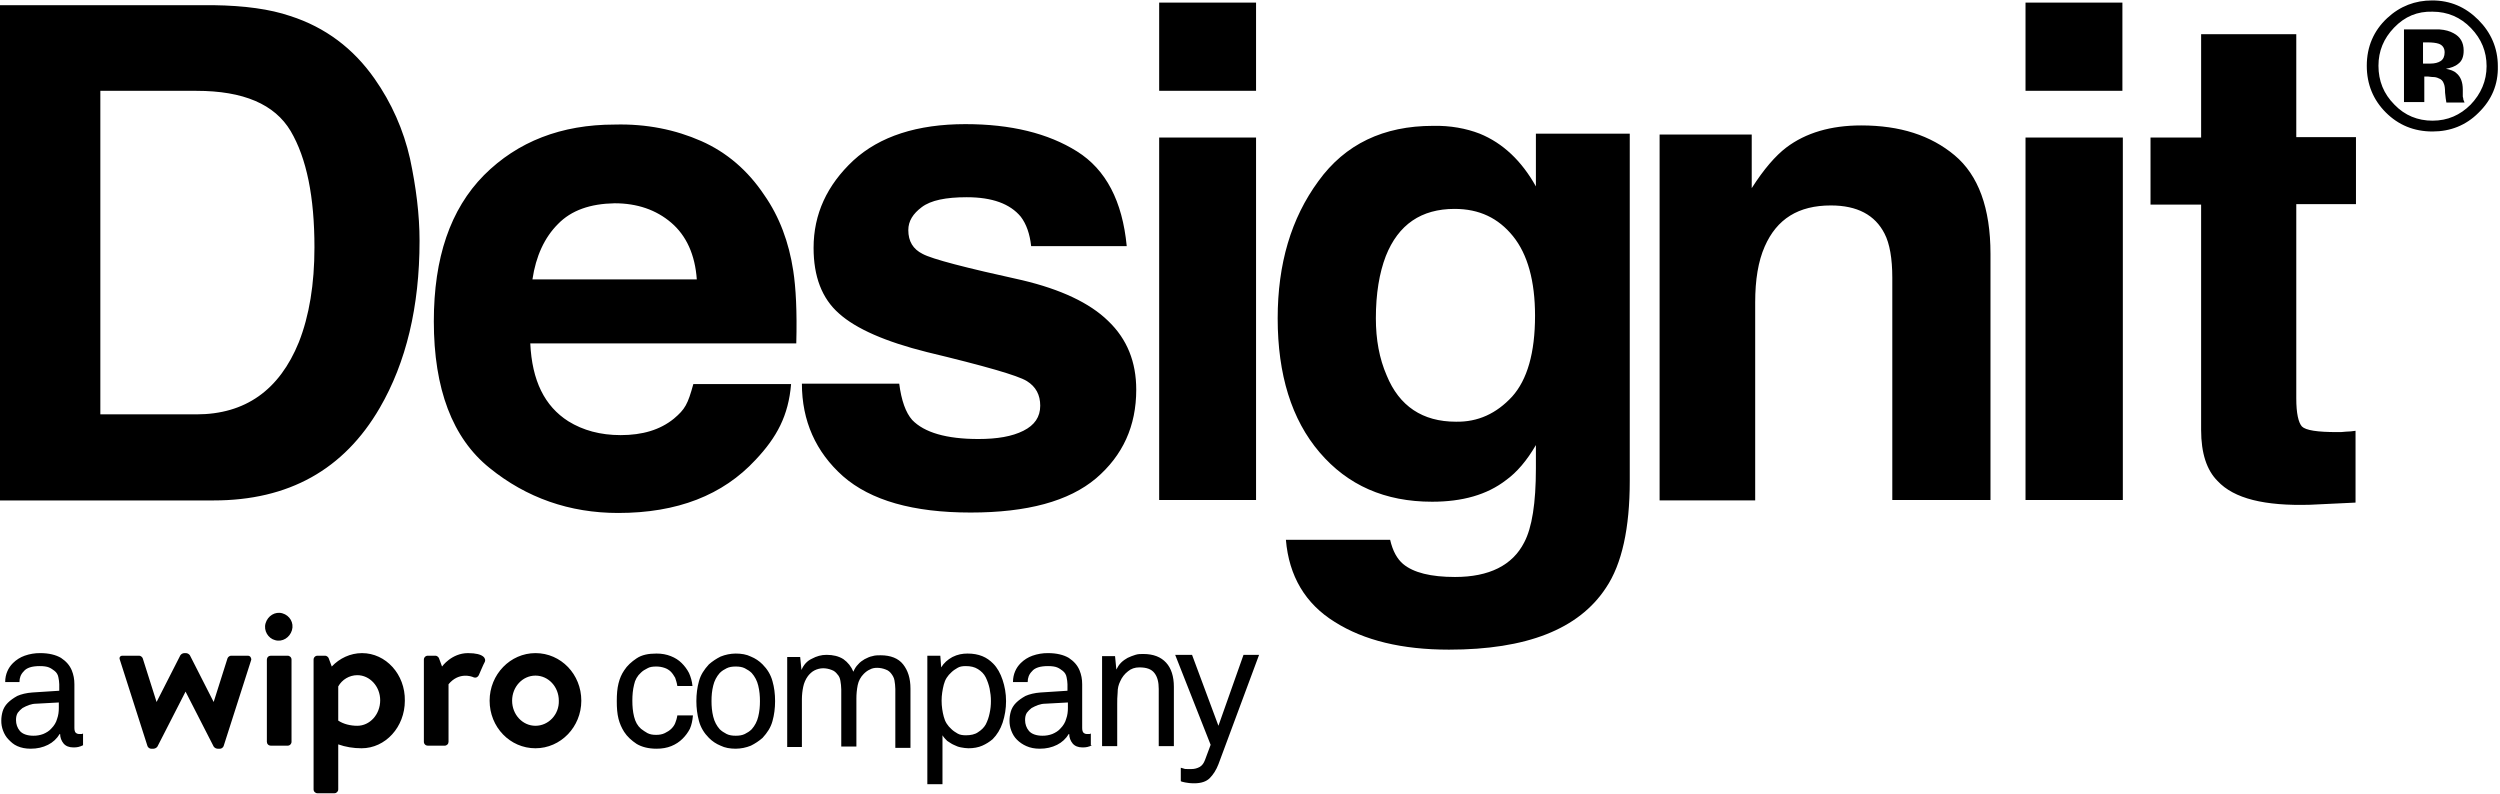
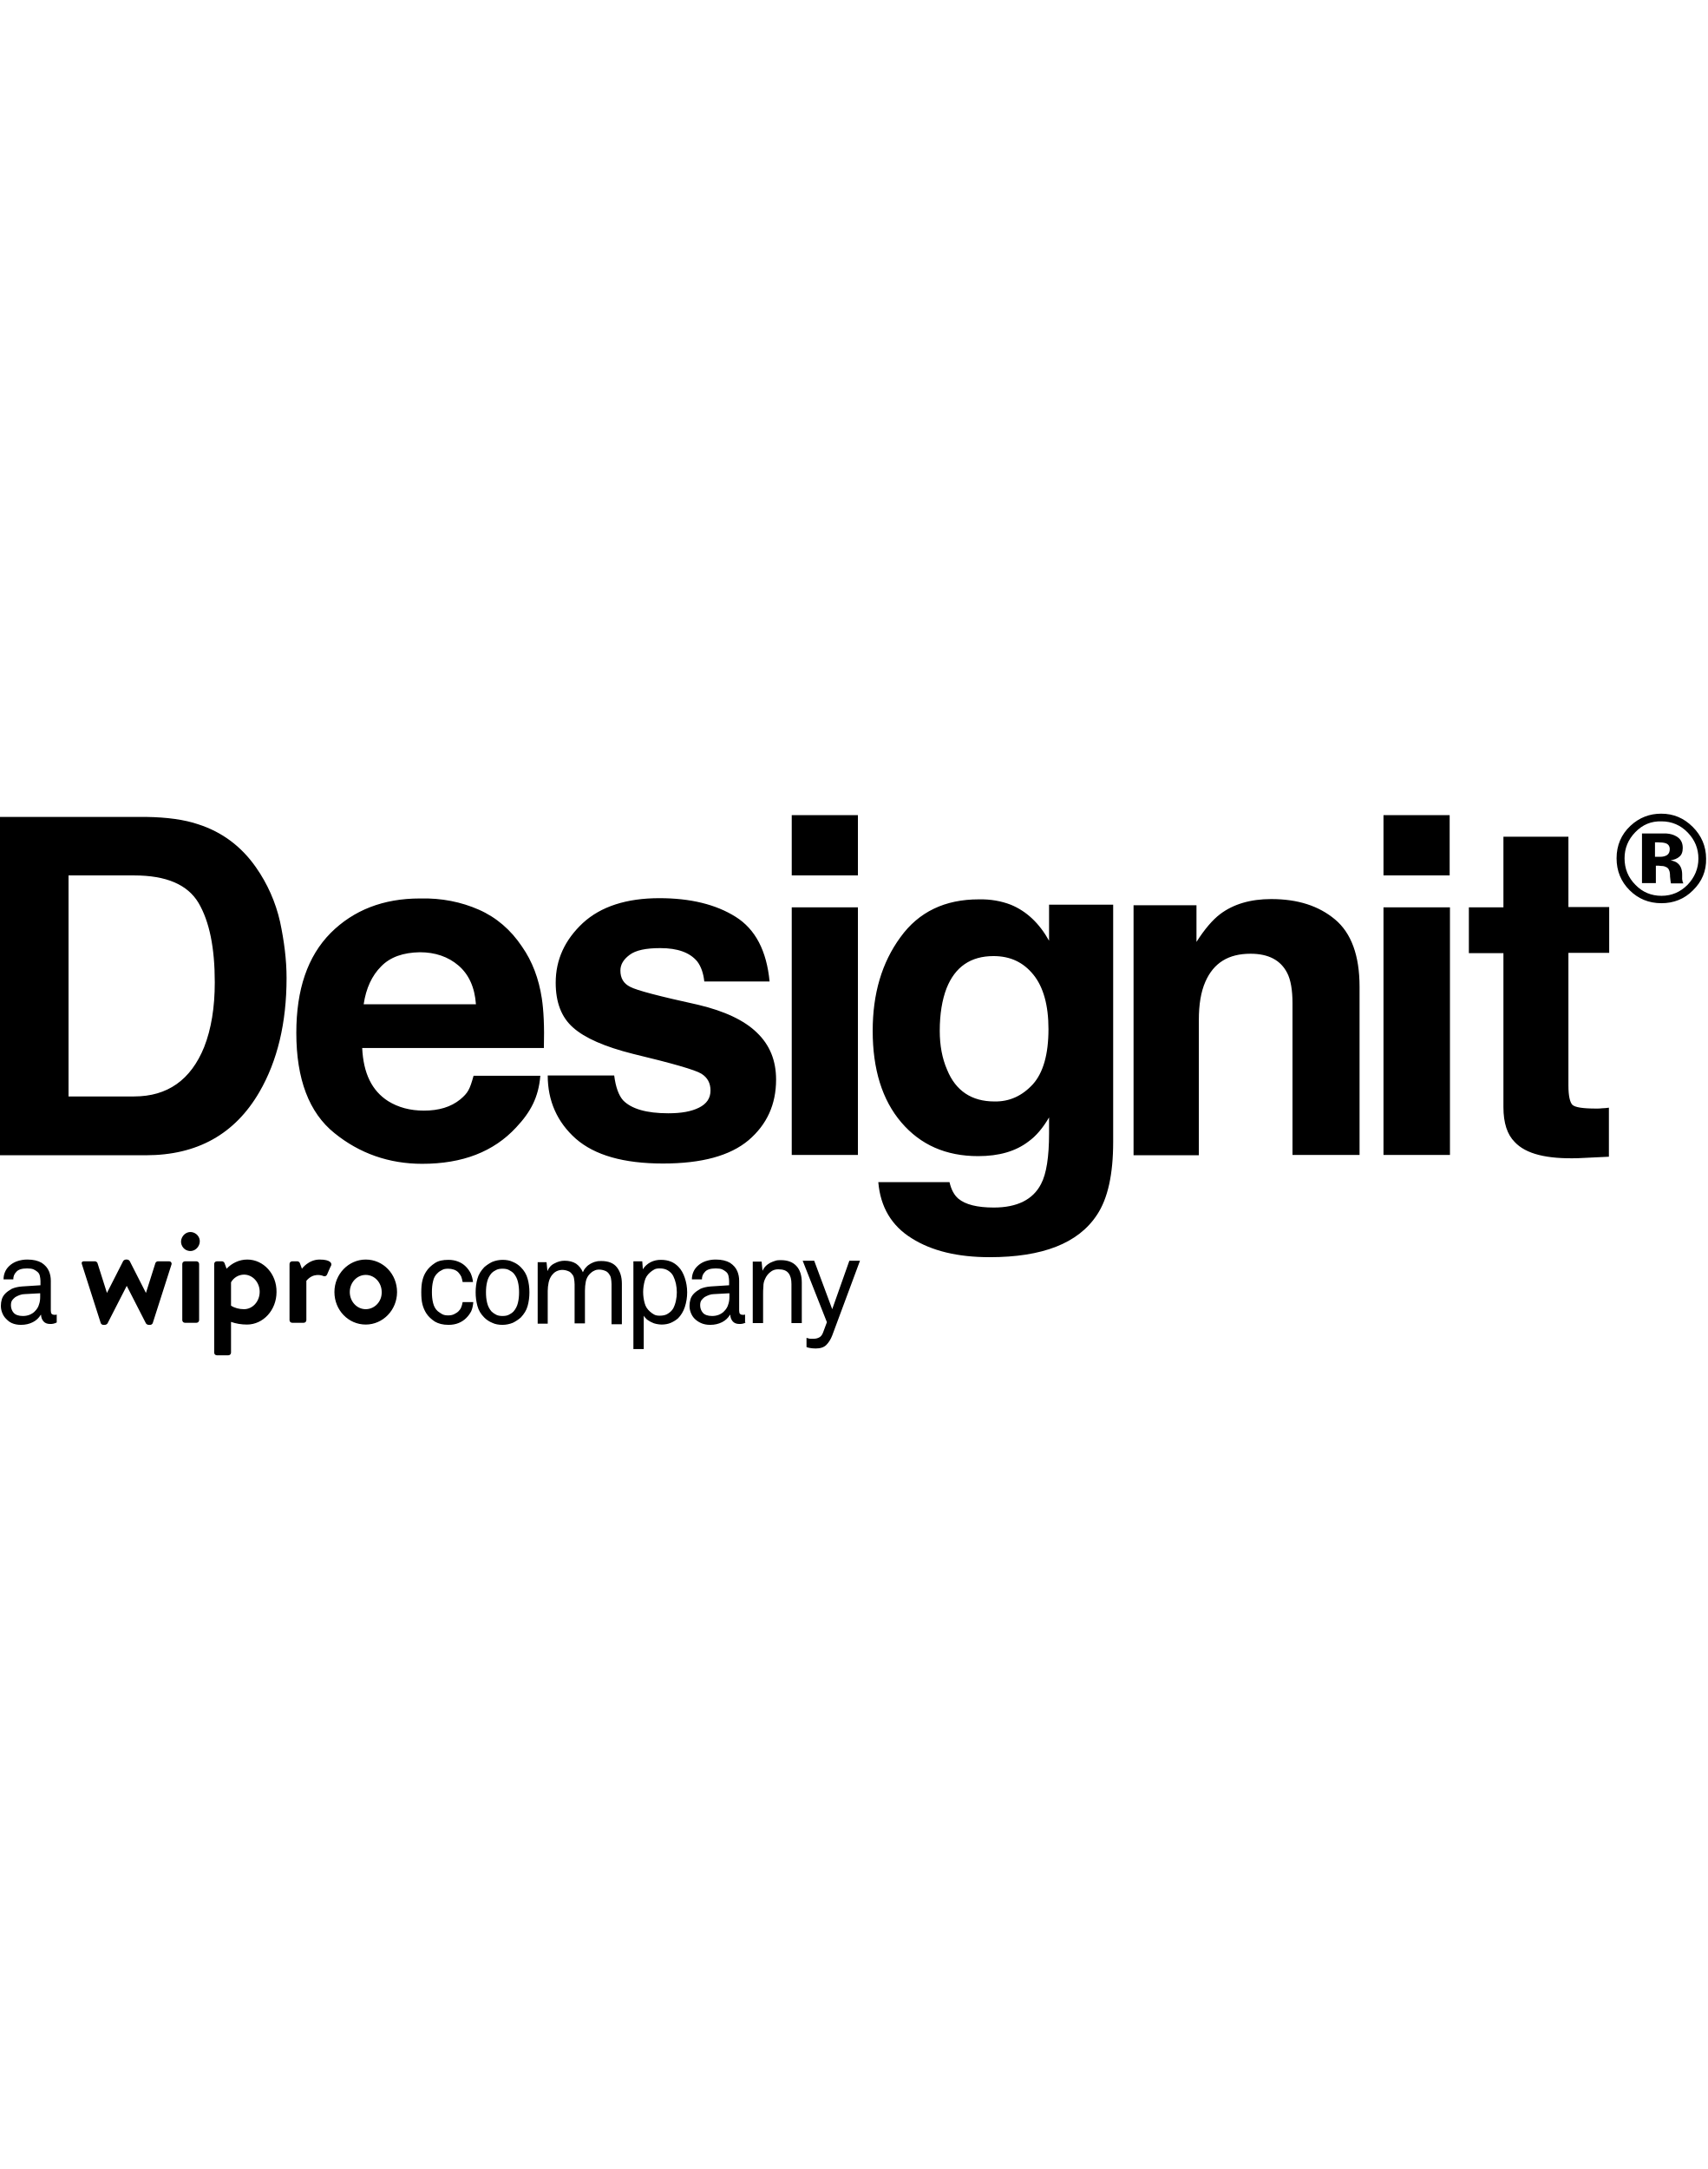
- <svg xmlns="http://www.w3.org/2000/svg" width="400" height="127" viewBox="0 0 400 127">
+ <svg xmlns="http://www.w3.org/2000/svg" width="100" height="127" viewBox="0 0 400 127">
  <g>
    <g transform="translate(0 97.578)">
      <path d="M85.675 6.92c-4.014 0-7.336 3.391-7.336 7.613 0 4.221 3.253 7.612 7.336 7.612 4.014 0 7.335-3.39 7.335-7.612 0-4.222-3.252-7.613-7.335-7.613zm0 11.627c-2.076 0-3.737-1.8-3.737-4.014 0-2.215 1.66-4.014 3.737-4.014 2.076 0 3.737 1.8 3.737 4.014.069 2.214-1.661 4.014-3.737 4.014zM39.654 7.336h-2.699c-.208 0-.484.207-.554.415l-2.214 6.99-3.806-7.475a.826.826 0 0 0-.623-.346h-.277a.826.826 0 0 0-.623.346l-3.806 7.474-2.215-6.99c-.069-.207-.346-.414-.553-.414h-2.7c-.345 0-.553.276-.414.622L23.599 21.8c.069.208.346.416.553.416h.415a.826.826 0 0 0 .623-.346l4.499-8.79 4.498 8.79a.826.826 0 0 0 .623.346h.415c.208 0 .484-.208.554-.416l4.429-13.84c0-.347-.208-.623-.554-.623zm6.367 0h-2.7a.62.62 0 0 0-.622.622v13.15a.62.62 0 0 0 .623.622h2.699a.62.62 0 0 0 .623-.623V7.958a.62.62 0 0 0-.623-.622zm11.903-.416c-1.869 0-3.599.83-4.844 2.146l-.485-1.315c-.069-.208-.346-.415-.553-.415h-1.246a.62.62 0 0 0-.623.622V28.72a.62.62 0 0 0 .623.623h2.699a.62.62 0 0 0 .623-.623v-7.198c1.176.416 2.422.623 3.737.623 3.806 0 6.92-3.39 6.92-7.612.07-4.222-3.045-7.613-6.851-7.613zm-.761 11.627c-1.108 0-2.215-.277-3.045-.83v-5.468a3.521 3.521 0 0 1 3.045-1.8c2.007 0 3.667 1.8 3.667 4.015 0 2.283-1.66 4.083-3.667 4.083zM74.879 6.92c-2.63 0-4.152 2.146-4.152 2.146l-.485-1.315c-.069-.208-.346-.415-.553-.415h-1.246a.62.62 0 0 0-.623.622v13.15a.62.62 0 0 0 .623.622h2.699a.62.62 0 0 0 .623-.623v-9.204c1.591-1.938 3.598-1.315 4.014-1.107.415.138.692-.07.83-.346.138-.277.692-1.661.969-2.146.207-.484-.139-1.384-2.7-1.384zM45.19.554c-1.176-.346-2.353.415-2.699 1.591-.346 1.177.416 2.422 1.523 2.7 1.176.345 2.353-.416 2.699-1.592.346-1.177-.346-2.353-1.523-2.7z" />
      <path d="M13.287 21.66a3.373 3.373 0 0 1-.761.278c-.277.069-.484.069-.83.069-.623 0-1.177-.208-1.523-.623a2.418 2.418 0 0 1-.554-1.522H9.55a4.54 4.54 0 0 1-1.868 1.73c-.83.415-1.73.623-2.769.623-.83 0-1.522-.139-2.145-.416-.623-.277-.969-.623-1.384-1.038-.415-.415-.692-.9-.9-1.453a4.29 4.29 0 0 1-.276-1.592c0-.484.069-.969.207-1.453.139-.484.415-.969.83-1.384.416-.415.9-.761 1.523-1.107.623-.277 1.453-.485 2.422-.554l4.291-.277v-1.038c0-.346-.07-.761-.138-1.107a1.64 1.64 0 0 0-.623-1.038c-.277-.208-.554-.415-.9-.554-.346-.138-.83-.207-1.453-.207-.623 0-1.177.069-1.592.207-.415.139-.761.346-.969.623-.484.484-.692 1.038-.692 1.73H.83c0-.692.139-1.246.346-1.73.208-.484.485-.9.9-1.315a5.08 5.08 0 0 1 1.869-1.176 7.239 7.239 0 0 1 2.491-.416c1.384 0 2.491.277 3.322.762.83.553 1.384 1.176 1.73 2.007.277.692.415 1.384.415 2.214v6.99c0 .346.07.623.208.761a.786.786 0 0 0 .553.208h.416l.207-.07v1.869zM9.55 14.81l-3.806.207c-.346 0-.692.07-1.107.208-.346.138-.692.277-1.038.484a3.966 3.966 0 0 0-.762.762c-.207.346-.276.692-.276 1.176 0 .623.207 1.246.622 1.73.416.485 1.177.761 2.146.761a4.29 4.29 0 0 0 1.591-.276c.485-.208.97-.485 1.315-.9.416-.415.762-.969.9-1.523.208-.553.277-1.176.277-1.73v-.9h.138zm101.315 2.145c-.07.761-.208 1.453-.484 2.076a6.31 6.31 0 0 1-1.177 1.592c-.484.484-1.107.9-1.8 1.176-.691.277-1.452.416-2.352.416-1.315 0-2.353-.277-3.183-.762-.83-.553-1.523-1.176-2.007-1.937a7.212 7.212 0 0 1-.9-2.077c-.208-.83-.277-1.73-.277-2.837 0-1.107.07-2.007.277-2.837.208-.83.484-1.454.9-2.076.484-.762 1.176-1.385 2.007-1.938.83-.554 1.868-.761 3.183-.761.83 0 1.592.138 2.284.415.692.277 1.245.623 1.73 1.107a6.31 6.31 0 0 1 1.176 1.592c.277.623.485 1.315.554 2.076h-2.422c-.07-.484-.208-.9-.346-1.315-.208-.346-.416-.692-.692-.969a2.606 2.606 0 0 0-1.038-.623 4.03 4.03 0 0 0-1.315-.207c-.554 0-1.038.069-1.384.277-.416.207-.762.415-1.038.692a3.428 3.428 0 0 0-1.108 1.937c-.207.83-.277 1.661-.277 2.56 0 .9.07 1.731.277 2.561.208.83.554 1.454 1.108 1.938.346.277.692.485 1.038.692.415.208.83.277 1.384.277.484 0 .969-.07 1.384-.277.415-.207.761-.415 1.038-.692.277-.277.484-.553.623-.9.138-.346.276-.76.346-1.245h2.491v.069zm13.149-2.353c0 1.107-.139 2.215-.415 3.183-.277 1.039-.83 1.869-1.592 2.7-.554.484-1.177.9-1.869 1.245a6.56 6.56 0 0 1-2.422.485c-.9 0-1.73-.139-2.422-.485a5.53 5.53 0 0 1-1.868-1.246c-.762-.76-1.315-1.66-1.592-2.699a12.173 12.173 0 0 1-.415-3.183c0-1.107.138-2.214.415-3.183.277-1.038.83-1.869 1.592-2.7a8.793 8.793 0 0 1 1.868-1.245 6.56 6.56 0 0 1 2.422-.484c.9 0 1.73.138 2.422.484a5.53 5.53 0 0 1 1.869 1.246c.761.761 1.315 1.66 1.592 2.699.276.969.415 2.007.415 3.183zm-2.422 0c0-.83-.07-1.66-.277-2.491a4.625 4.625 0 0 0-1.038-2.007c-.277-.277-.692-.554-1.107-.761-.416-.208-.9-.277-1.454-.277-.553 0-1.038.069-1.453.277-.415.207-.761.415-1.107.76a4.625 4.625 0 0 0-1.038 2.008c-.208.83-.277 1.591-.277 2.491 0 .83.069 1.661.277 2.491.207.83.553 1.454 1.038 2.007.277.277.692.554 1.107.762.415.207.9.276 1.453.276.554 0 1.038-.069 1.454-.276.415-.208.76-.416 1.107-.762a4.625 4.625 0 0 0 1.038-2.007c.207-.83.277-1.66.277-2.49zm21.66 7.197v-9.135c0-.484-.069-.968-.138-1.384-.069-.415-.277-.761-.484-1.038-.208-.277-.485-.553-.9-.692a3.765 3.765 0 0 0-1.384-.277c-.415 0-.83.07-1.176.277-.346.139-.692.415-.97.692a3.529 3.529 0 0 0-.968 1.8 10.745 10.745 0 0 0-.208 2.145v7.682h-2.422v-9.135c0-.485-.07-.97-.138-1.385-.07-.415-.208-.76-.485-1.038-.207-.276-.484-.553-.9-.692a3.765 3.765 0 0 0-1.383-.276 3.15 3.15 0 0 0-1.385.346c-.415.207-.76.553-1.038.9a4.396 4.396 0 0 0-.76 1.73 9.734 9.734 0 0 0-.209 1.937v7.682h-2.352V7.543h2.076l.207 2.076c.346-.83.9-1.453 1.661-1.799.761-.415 1.523-.623 2.353-.623 1.038 0 1.938.208 2.7.692a4.589 4.589 0 0 1 1.59 2.007c.208-.484.416-.83.762-1.176.277-.346.692-.623 1.038-.83.415-.208.83-.416 1.246-.485.415-.139.9-.139 1.315-.139 1.591 0 2.837.485 3.598 1.454.762.969 1.177 2.214 1.177 3.875v9.481h-2.422V21.8zm17.717-7.197a10.99 10.99 0 0 1-.554 3.46c-.346 1.038-.9 1.938-1.591 2.63a6.738 6.738 0 0 1-1.661 1.038c-.623.277-1.384.415-2.215.415-.415 0-.761-.069-1.176-.138-.416-.07-.762-.208-1.177-.415-.346-.139-.692-.416-1.038-.623-.277-.277-.554-.554-.761-.9v7.82h-2.422V7.336h2.076l.138 1.868c.415-.692 1.038-1.246 1.8-1.66.83-.416 1.591-.554 2.422-.554.9 0 1.66.138 2.353.415.692.277 1.245.692 1.73 1.176.692.692 1.176 1.592 1.522 2.63.346 1.038.554 2.145.554 3.391zm-2.422 0c0-.692-.07-1.315-.208-2.007a7.905 7.905 0 0 0-.623-1.8c-.277-.553-.692-.968-1.245-1.314-.554-.346-1.177-.484-1.938-.484-.554 0-.969.069-1.315.276-.346.208-.692.416-.969.692-.623.554-1.038 1.177-1.246 2.007-.207.83-.346 1.661-.346 2.56 0 .9.139 1.8.346 2.561.208.83.623 1.454 1.246 2.007.277.277.623.485.969.692.346.208.83.277 1.315.277.761 0 1.453-.138 1.938-.484.553-.346.968-.761 1.245-1.246a6.889 6.889 0 0 0 .623-1.8 8.754 8.754 0 0 0 .208-1.937zm16.193 7.059a3.373 3.373 0 0 1-.76.277c-.278.069-.485.069-.831.069-.623 0-1.177-.208-1.523-.623a2.418 2.418 0 0 1-.553-1.522h-.07a4.54 4.54 0 0 1-1.868 1.73c-.83.415-1.73.623-2.768.623-.83 0-1.523-.139-2.146-.416a4.93 4.93 0 0 1-1.522-1.038c-.415-.415-.692-.9-.9-1.453a4.29 4.29 0 0 1-.277-1.592c0-.484.07-.969.208-1.453.139-.484.415-.969.83-1.384.416-.415.9-.761 1.523-1.107.623-.277 1.453-.485 2.422-.554l4.29-.277v-1.038c0-.346-.068-.761-.138-1.107a1.64 1.64 0 0 0-.622-1.038c-.277-.208-.554-.415-.9-.554-.346-.138-.83-.207-1.453-.207-.623 0-1.177.069-1.592.207-.415.139-.761.346-.969.623-.484.484-.692 1.038-.692 1.73h-2.353c0-.692.139-1.246.346-1.73.208-.484.485-.9.9-1.315a5.08 5.08 0 0 1 1.868-1.176 7.239 7.239 0 0 1 2.492-.416c1.384 0 2.491.277 3.321.762.83.553 1.385 1.176 1.73 2.007.277.692.416 1.384.416 2.214v6.99c0 .346.069.623.207.761a.786.786 0 0 0 .554.208h.415l.208-.07v1.869h.207zm-3.737-6.851l-3.806.207c-.346 0-.692.07-1.107.208-.346.138-.692.277-1.038.484a3.966 3.966 0 0 0-.761.762c-.208.346-.277.692-.277 1.176 0 .623.207 1.246.623 1.73.415.485 1.176.761 2.145.761a4.29 4.29 0 0 0 1.592-.276c.484-.208.969-.485 1.315-.9.415-.415.76-.969.9-1.523.207-.553.276-1.176.276-1.73v-.9h.138zm14.395 6.99v-9.136c0-1.107-.208-1.937-.692-2.56-.485-.623-1.246-.9-2.422-.9-.692 0-1.315.208-1.8.623a4.001 4.001 0 0 0-1.245 1.592 3.831 3.831 0 0 0-.415 1.799c-.07.692-.07 1.315-.07 1.869v6.712h-2.422V7.405h2.076l.208 2.145c.208-.415.415-.761.761-1.107.346-.346.692-.554 1.038-.761.415-.208.83-.346 1.246-.485.415-.138.83-.138 1.246-.138 1.66 0 2.837.484 3.667 1.384.83.9 1.246 2.214 1.246 3.875V21.8h-2.422zm9.55 2.906c-.346.9-.83 1.66-1.384 2.214-.554.554-1.384.83-2.491.83-.623 0-1.108-.068-1.454-.138-.346-.069-.622-.138-.692-.207V25.26c.139.069.346.069.485.138.138.07.346.07.553.07h.692a2.65 2.65 0 0 0 1.315-.347c.346-.208.623-.554.83-1.107l.9-2.422-5.674-14.395h2.699l4.221 11.35 4.014-11.35h2.491l-6.505 17.509z" />
    </g>
    <path d="M16.055 14.533v51.765H31.42c7.82 0 13.287-3.876 16.401-11.558 1.661-4.221 2.491-9.273 2.491-15.155 0-8.097-1.245-14.256-3.806-18.616-2.56-4.29-7.543-6.436-15.086-6.436H16.055zM46.436 2.56C52.042 4.36 56.54 7.75 59.931 12.595a35.985 35.985 0 0 1 5.675 12.803c.968 4.567 1.522 8.927 1.522 13.149 0 10.519-2.145 19.446-6.367 26.713-5.744 9.896-14.602 14.81-26.574 14.81H0V.83h34.187c4.913.07 8.996.623 12.249 1.73zm42.837 33.287c-2.145 2.145-3.53 5.12-4.083 8.858h26.298c-.277-3.945-1.661-6.99-4.083-9.066-2.422-2.076-5.467-3.114-9.066-3.114-3.875.07-6.92 1.107-9.066 3.322M112.18 22.56c4.083 1.799 7.474 4.705 10.104 8.65 2.422 3.46 3.944 7.543 4.636 12.11.416 2.7.623 6.506.485 11.627h-42.56c.276 5.952 2.283 10.035 6.09 12.457 2.352 1.453 5.12 2.214 8.373 2.214 3.46 0 6.298-.83 8.512-2.63 1.8-1.522 2.215-2.283 3.114-5.536h15.64c-.415 5.052-2.283 8.512-5.674 12.111-5.26 5.675-12.526 8.512-22.007 8.512-7.751 0-14.672-2.422-20.554-7.197-5.951-4.775-8.927-12.664-8.927-23.46 0-10.173 2.63-17.924 8.027-23.391 5.398-5.398 12.388-8.097 20.9-8.097 5.121-.139 9.758.83 13.84 2.63m31.696 38.823c.346 2.699 1.038 4.637 2.077 5.813 1.937 2.007 5.467 3.045 10.588 3.045 3.045 0 5.398-.415 7.197-1.315 1.8-.9 2.699-2.214 2.699-4.014 0-1.73-.692-3.044-2.145-3.944-1.454-.9-6.782-2.422-15.987-4.637-6.643-1.66-11.349-3.737-14.048-6.159-2.768-2.422-4.083-5.952-4.083-10.519 0-5.398 2.145-10.035 6.367-13.98 4.221-3.875 10.242-5.812 17.924-5.812 7.266 0 13.218 1.453 17.854 4.36 4.637 2.906 7.267 7.958 7.959 15.155h-15.294c-.208-1.938-.762-3.53-1.661-4.706-1.73-2.076-4.568-3.114-8.65-3.114-3.323 0-5.745.485-7.198 1.592-1.384 1.038-2.145 2.214-2.145 3.668 0 1.799.761 3.045 2.283 3.806 1.523.83 6.852 2.214 15.987 4.221 6.09 1.454 10.726 3.599 13.702 6.505 3.045 2.907 4.498 6.575 4.498 11.004 0 5.813-2.145 10.519-6.436 14.187-4.36 3.668-11.003 5.467-20.069 5.467-9.204 0-15.986-1.938-20.415-5.813-4.36-3.876-6.575-8.858-6.575-14.81h15.571zm98.063 2.076c2.422-2.699 3.668-6.99 3.668-12.941 0-5.536-1.177-9.827-3.53-12.734-2.353-2.906-5.398-4.36-9.342-4.36-5.33 0-8.997 2.492-11.004 7.544-1.038 2.699-1.592 6.02-1.592 9.965 0 3.391.554 6.436 1.73 9.135 2.007 4.914 5.744 7.405 11.073 7.405 3.53.07 6.505-1.315 8.997-4.014m-5.19-42.076c3.736 1.523 6.712 4.36 8.996 8.443v-8.443h15.017v55.571c0 7.543-1.245 13.287-3.806 17.093-4.36 6.644-12.734 9.897-25.121 9.897-7.474 0-13.564-1.454-18.27-4.43-4.706-2.906-7.336-7.335-7.82-13.148h16.678c.415 1.8 1.107 3.045 2.076 3.875 1.661 1.384 4.43 2.076 8.305 2.076 5.467 0 9.204-1.868 11.072-5.536 1.246-2.353 1.869-6.298 1.869-11.834v-3.737c-1.453 2.491-3.045 4.36-4.775 5.606-3.045 2.353-6.99 3.46-11.834 3.46-7.543 0-13.495-2.63-17.993-7.89-4.498-5.259-6.713-12.456-6.713-21.453 0-8.72 2.145-15.986 6.505-21.937 4.29-5.952 10.45-8.859 18.34-8.859 2.768-.069 5.328.416 7.473 1.246m75.987 3.46c3.806 3.184 5.744 8.443 5.744 15.779V80h-15.71V44.43c0-3.046-.415-5.468-1.246-7.06-1.522-2.976-4.36-4.498-8.58-4.498-5.191 0-8.651 2.145-10.59 6.574-1.037 2.353-1.522 5.33-1.522 8.928v31.695h-15.294V21.522h14.74v8.582c1.939-3.045 3.807-5.19 5.537-6.505 3.114-2.353 7.128-3.53 11.972-3.53 6.229 0 11.142 1.592 14.949 4.775m11.349-2.837h15.571V80h-15.571V22.007zm15.502-7.474h-15.502V.415h15.502v14.118zm-154.118 7.474h15.502V80h-15.502V22.007zm15.502-7.474h-15.502V.415h15.502v14.118zm143.114 18.2V22.008h8.097V5.467h15.225v16.47h9.55v10.727h-9.55v31.073c0 2.422.346 3.875.9 4.498.622.623 2.49.9 5.605.9.484 0 .969 0 1.453-.07.485 0 1.038-.068 1.523-.138v11.488l-7.267.346c-7.266.208-12.18-.969-14.81-3.806-1.73-1.73-2.63-4.429-2.63-8.166V32.734h-8.096zm46.09-25.743c-.415-.139-1.038-.208-1.8-.208h-.691v3.391h1.176c.692 0 1.246-.138 1.661-.415.415-.277.623-.761.623-1.384 0-.692-.346-1.177-.969-1.384zm-5.536 9.342V4.706H390.31c.97.07 1.661.277 2.284.623 1.038.553 1.592 1.453 1.592 2.768 0 .969-.277 1.66-.83 2.076-.554.484-1.246.692-2.008.83.693.139 1.315.346 1.661.693.692.553 1.038 1.453 1.038 2.63v1.037c0 .07 0 .208.07.346 0 .139 0 .208.069.346l.138.346h-2.906c-.07-.346-.139-.9-.208-1.591 0-.692-.07-1.177-.208-1.454a1.248 1.248 0 0 0-.83-.83c-.277-.138-.554-.208-1.038-.208l-.623-.069h-.623v4.083h-3.252zM383.045 4.43c-1.66 1.73-2.491 3.737-2.491 6.09 0 2.422.83 4.498 2.56 6.228 1.661 1.73 3.737 2.561 6.09 2.561 2.422 0 4.43-.9 6.09-2.56 1.661-1.73 2.56-3.807 2.56-6.16s-.83-4.36-2.49-6.09c-1.662-1.73-3.738-2.63-6.16-2.63-2.422-.069-4.429.762-6.159 2.561zm13.495 13.633c-2.007 2.007-4.498 2.976-7.336 2.976-2.976 0-5.467-1.038-7.474-3.045-2.007-2.007-3.045-4.498-3.045-7.474 0-3.045 1.107-5.606 3.253-7.612 2.076-1.938 4.498-2.838 7.197-2.838 2.907 0 5.329 1.038 7.405 3.114 2.007 2.007 3.114 4.499 3.114 7.405.07 2.907-.969 5.398-3.114 7.474z" />
  </g>
</svg>
